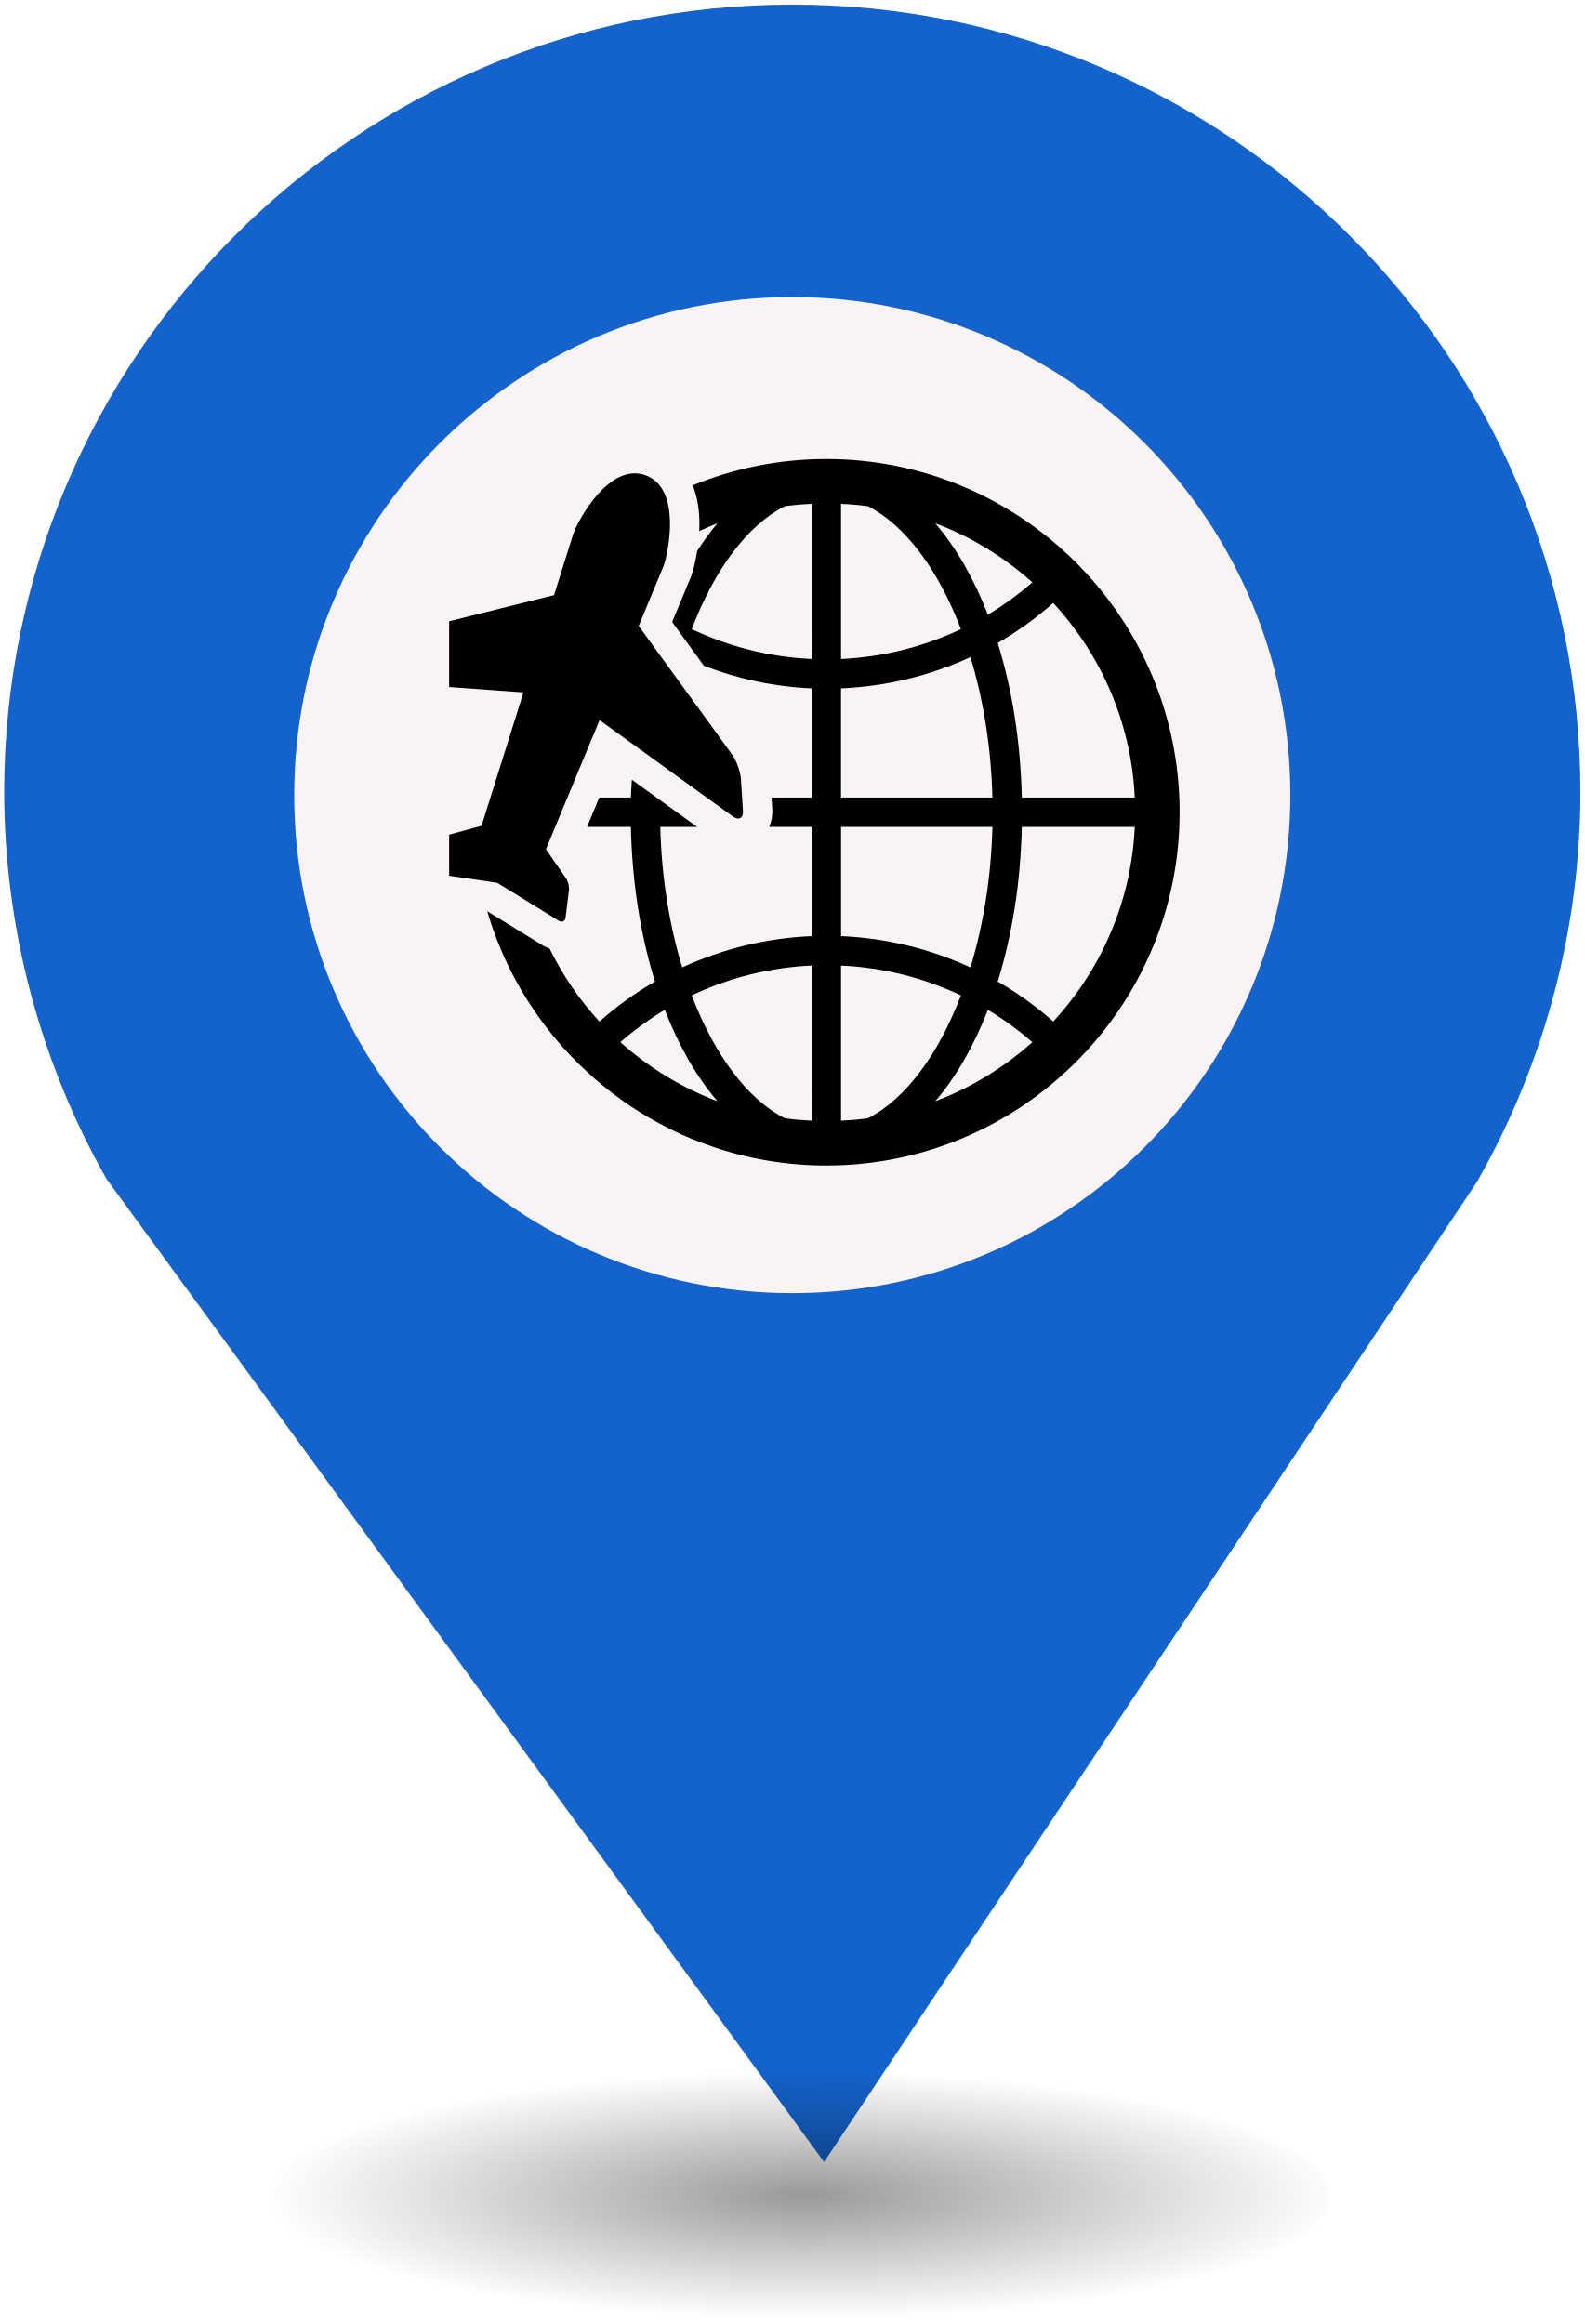
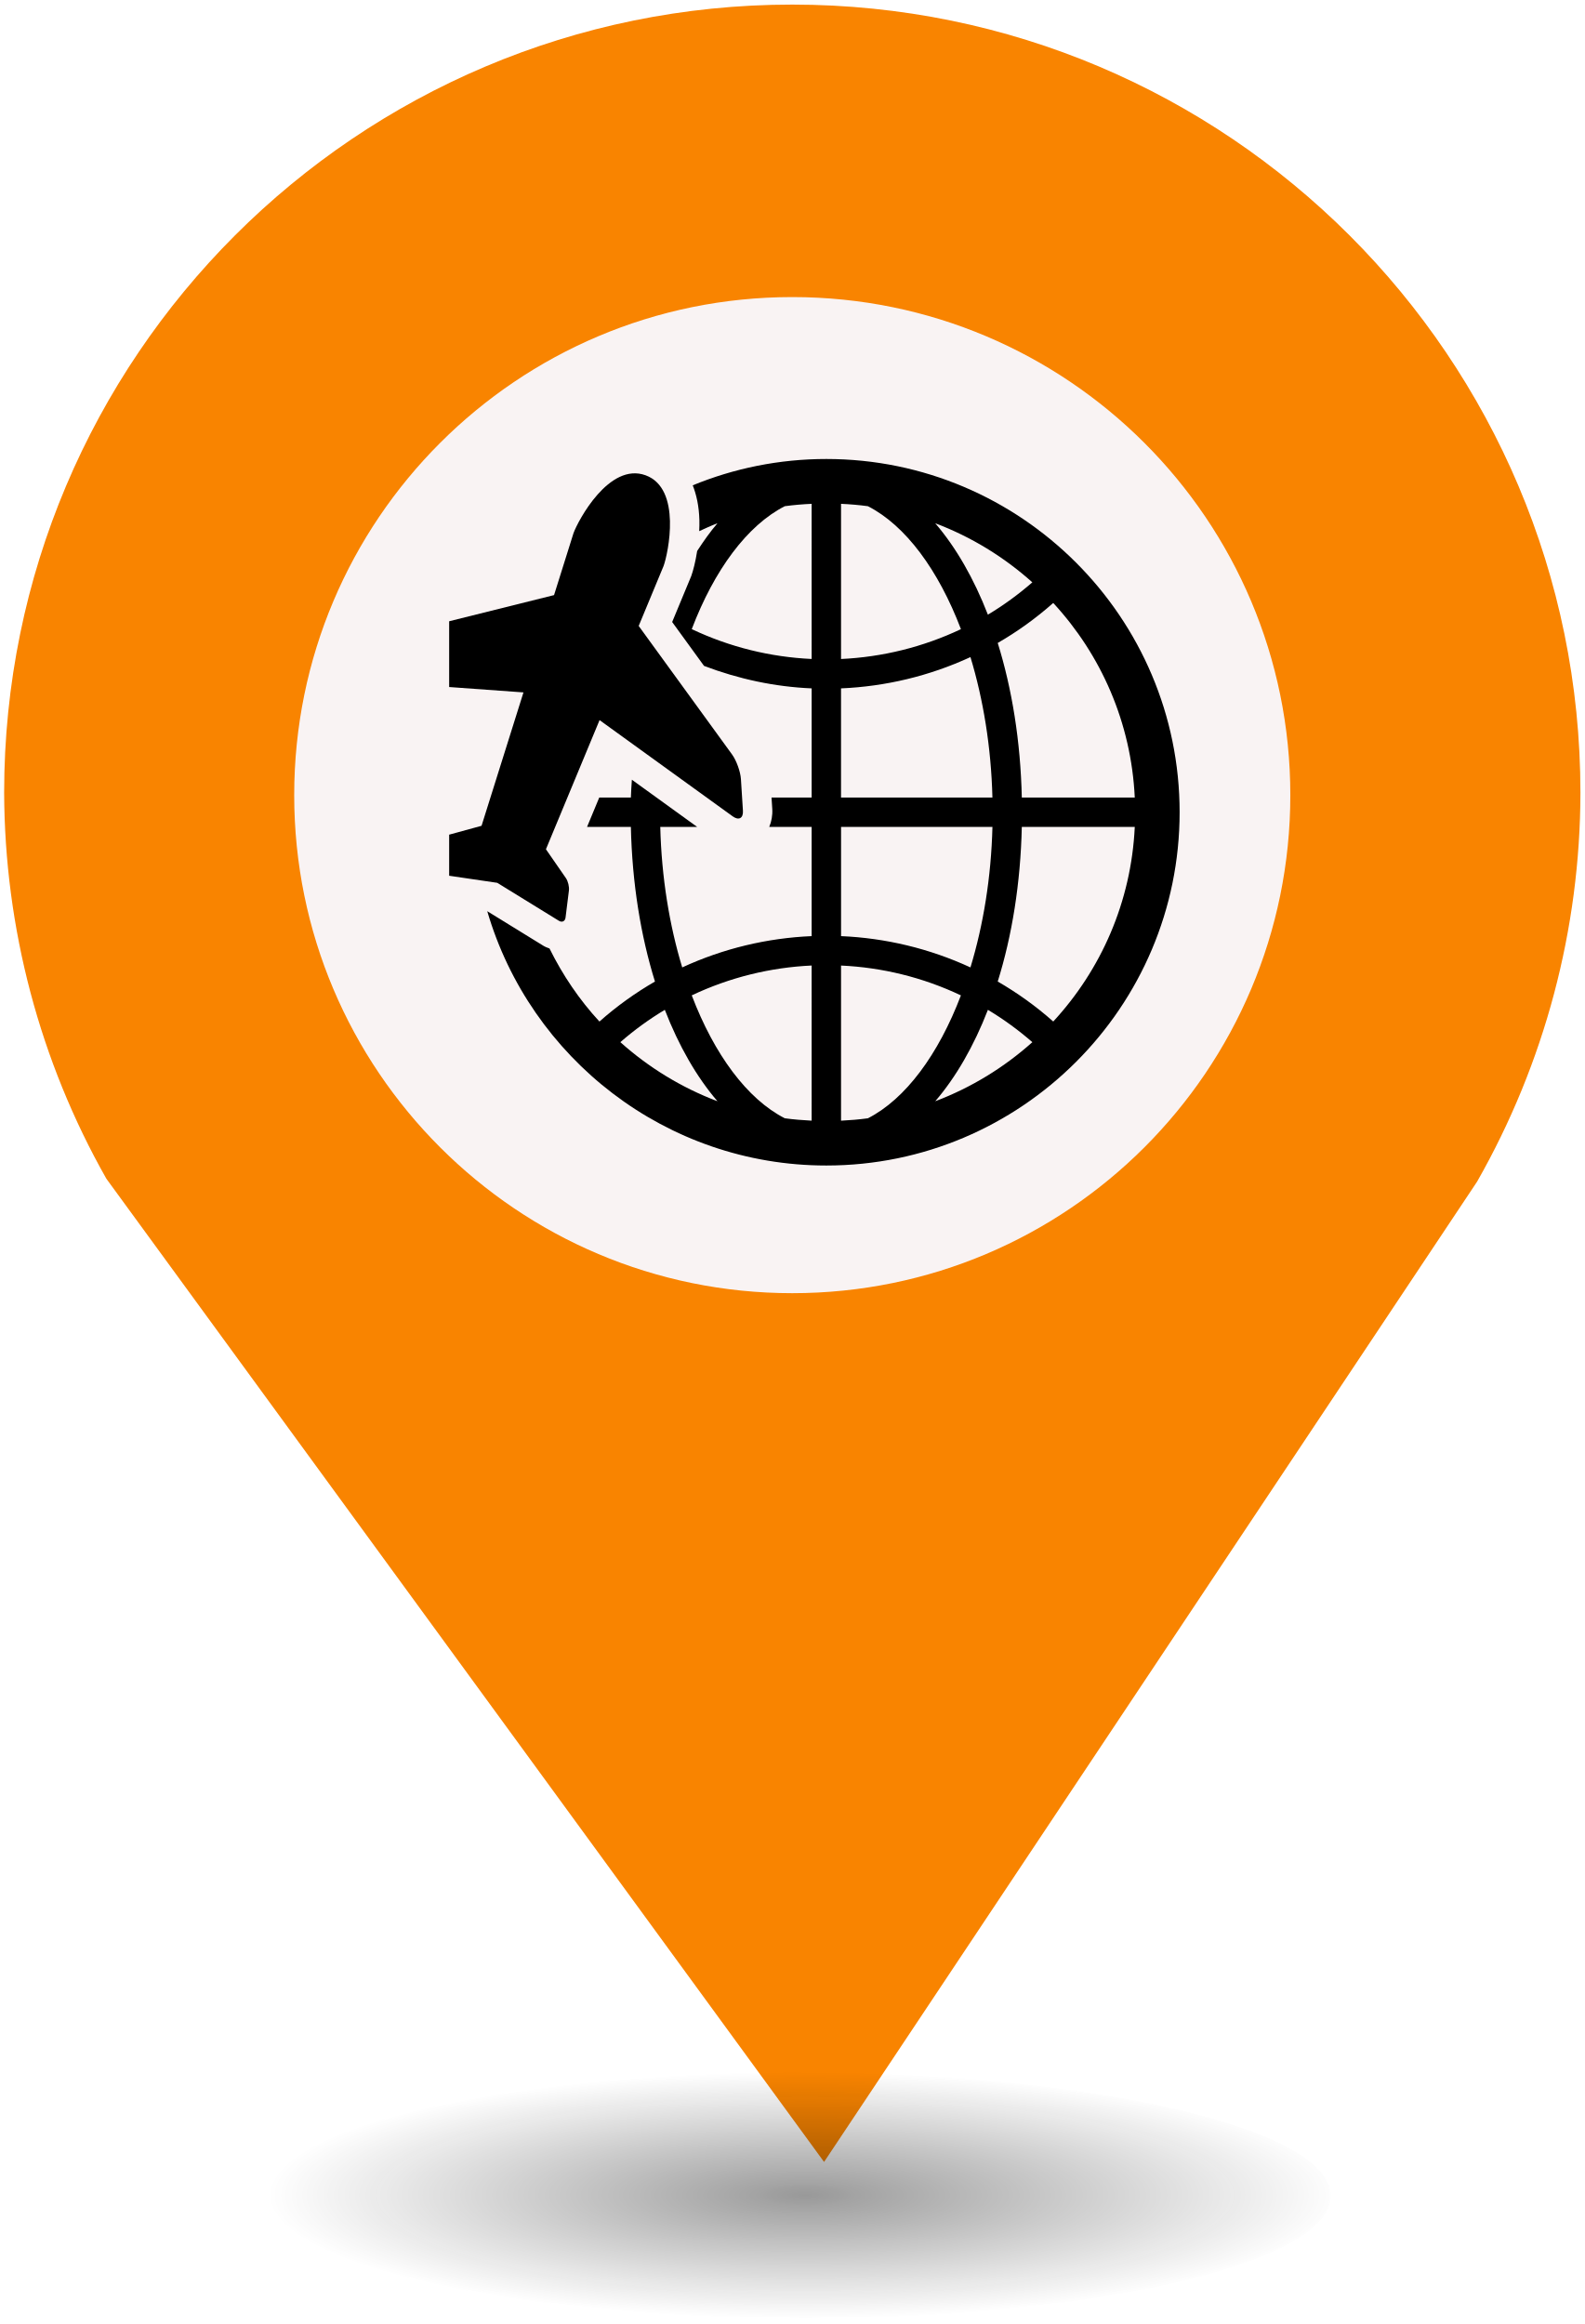
<svg xmlns="http://www.w3.org/2000/svg" height="44px" width="30px" version="1.1" viewBox="0 0 29.989 43.988" id="svg16">
  <defs id="defs7">
    <radialGradient id="a" gradientUnits="userSpaceOnUse" cy="127.6" cx="-42.75" gradientTransform="matrix(4.274964,0,0,0.98163,197.9983,-82.0888)" r="2.384">
      <stop stop-color="#010101" offset="0" id="stop2" />
      <stop stop-opacity="0" stop-color="#090909" offset="1" id="stop4" />
    </radialGradient>
  </defs>
  <g id="g26" transform="translate(-2.0760358e-7,-1.618116)">
-     <path style="fill:#1462cb;stroke-width:4.275" id="path9" d="m 14.994,1.705 c -8.239,0 -14.917,6.678 -14.917,14.917 0.009,2.562 0.673,5.079 1.935,7.307 L 15.596,42.539 27.956,23.984 c 1.278,-2.244 1.952,-4.78 1.956,-7.362 C 29.911,8.383 23.233,1.705 14.994,1.705 Z" />
+     <path style="fill:#f98400;stroke-width:4.275" id="path9" d="m 14.994,1.705 c -8.239,0 -14.917,6.678 -14.917,14.917 0.009,2.562 0.673,5.079 1.935,7.307 L 15.596,42.539 27.956,23.984 c 1.278,-2.244 1.952,-4.78 1.956,-7.362 C 29.911,8.383 23.233,1.705 14.994,1.705 Z" />
    <circle style="fill:#f9f3f3;stroke-width:4.275" id="circle11" r="9.427" cx="14.994" cy="16.668" />
    <ellipse style="opacity:0.4;fill:url(#a);stroke-width:4.275" id="ellipse13" cx="14.994" cy="43.18" ry="2.339" rx="10.193" />
    <rect style="fill:none;stroke-width:4.275" x="8.259" y="9.828" width="13.472" height="13.369" ry="0" rx="0" id="replace" />
    <svg version="1.1" x="8.5" y="10" viewBox="0 0 100 100" enable-background="new 0 0 49 49" xml:space="preserve" id="svg10" width="100" height="100">
      <defs id="defs14" />
      <g id="g20" transform="matrix(0.1747026,0,0,0.1747026,-2.422902,-0.5212388)">
        <path style="stroke-width:2.123" id="path2" d="m 54.733,4.734 c -5.122,0 -10.007,1.017 -14.475,2.851 0.399,1.015 0.677,2.237 0.72,3.776 0.009,0.399 0,0.796 -0.019,1.191 0.654,-0.297 1.301,-0.601 1.978,-0.855 -0.777,0.904 -1.499,1.928 -2.199,3.002 -0.18,1.163 -0.435,2.144 -0.641,2.715 l -2.068,4.982 3.452,4.753 c 3.759,1.431 7.689,2.269 11.661,2.437 V 41.414 H 48.795 l 0.079,1.225 c 0.045,0.705 -0.081,1.365 -0.329,1.959 h 4.596 V 56.428 C 48.332,56.632 43.569,57.764 39.119,59.818 37.733,55.257 36.878,50.073 36.74,44.598 h 4.001 l -7.077,-5.116 c -0.036,0.647 -0.093,1.276 -0.108,1.932 H 30.129 L 28.807,44.598 h 4.749 c 0.138,6.103 1.066,11.786 2.609,16.751 -2.114,1.218 -4.129,2.662 -6.016,4.333 -2.17,-2.35 -3.98,-5.023 -5.409,-7.914 -0.221,-0.085 -0.448,-0.163 -0.656,-0.291 L 17.995,53.726 C 22.642,69.628 37.349,81.28 54.733,81.28 75.835,81.28 93.007,64.111 93.007,43.008 93.007,21.905 75.838,4.734 54.733,4.734 Z M 32.416,67.915 c 1.522,-1.327 3.133,-2.492 4.817,-3.503 1.52,3.923 3.454,7.285 5.704,9.905 -3.91,-1.48 -7.464,-3.662 -10.521,-6.402 z m 20.725,8.506 C 52.158,76.374 51.188,76.291 50.23,76.162 46.15,74.077 42.592,69.254 40.151,62.846 44.265,60.897 48.683,59.818 53.14,59.613 Z m 0,-50.02 C 48.678,26.193 44.265,25.117 40.151,23.166 42.592,16.755 46.152,11.93 50.23,9.848 51.19,9.718 52.158,9.635 53.14,9.591 Z M 88.148,41.414 H 75.91 C 75.772,35.311 74.846,29.628 73.301,24.665 c 2.114,-1.218 4.125,-2.664 6.014,-4.333 5.178,5.606 8.451,12.964 8.833,21.082 z M 77.05,18.097 c -1.524,1.327 -3.131,2.494 -4.815,3.505 -1.522,-3.925 -3.458,-7.288 -5.706,-9.907 3.91,1.477 7.464,3.662 10.521,6.402 z M 56.325,9.591 c 0.983,0.045 1.951,0.127 2.908,0.257 4.082,2.082 7.64,6.91 10.081,13.321 -4.114,1.949 -8.532,3.027 -12.989,3.235 z m 0,19.995 c 4.808,-0.204 9.572,-1.335 14.021,-3.39 1.384,4.562 2.242,9.744 2.38,15.218 H 56.323 V 29.585 Z m 0,15.012 H 72.728 C 72.59,50.073 71.732,55.257 70.346,59.818 65.896,57.764 61.133,56.632 56.327,56.428 V 44.598 Z m 2.91,31.566 c -0.957,0.129 -1.928,0.212 -2.91,0.259 V 59.615 c 4.46,0.206 8.875,1.282 12.987,3.233 -2.439,6.409 -5.997,11.232 -10.077,13.316 z m 7.296,-1.847 c 2.25,-2.62 4.184,-5.982 5.706,-9.905 1.683,1.01 3.29,2.176 4.815,3.505 -3.059,2.738 -6.613,4.921 -10.521,6.4 z m 12.786,-8.638 c -1.889,-1.671 -3.902,-3.112 -6.016,-4.333 1.548,-4.963 2.471,-10.648 2.609,-16.751 h 12.238 c -0.382,8.122 -3.655,15.477 -8.831,21.084 z" />
        <path style="stroke-width:2.123" id="path4" d="m 25.754,54.764 c 0.348,0.214 0.671,0.059 0.724,-0.346 l 0.365,-2.934 c 0.051,-0.405 -0.096,-1.01 -0.329,-1.346 L 24.353,47.016 30.163,33.024 44.59,43.452 c 0.66,0.478 1.159,0.204 1.106,-0.613 l -0.217,-3.418 c -0.051,-0.815 -0.486,-2.021 -0.966,-2.681 L 34.402,22.822 37.101,16.32 C 37.591,14.972 39.098,7.937 35.148,6.498 31.195,5.059 27.83,11.421 27.34,12.769 L 25.232,19.481 8.536,23.644 c -0.794,0.197 -1.902,0.841 -2.465,1.433 l -2.363,2.479 c -0.563,0.59 -0.357,1.121 0.456,1.182 l 17.755,1.284 -4.541,14.452 -3.668,1.004 c -0.395,0.108 -0.898,0.478 -1.119,0.819 l -1.603,2.482 c -0.221,0.344 -0.07,0.673 0.333,0.732 l 7.755,1.14 z" />
      </g>
    </svg>
  </g>
</svg>
